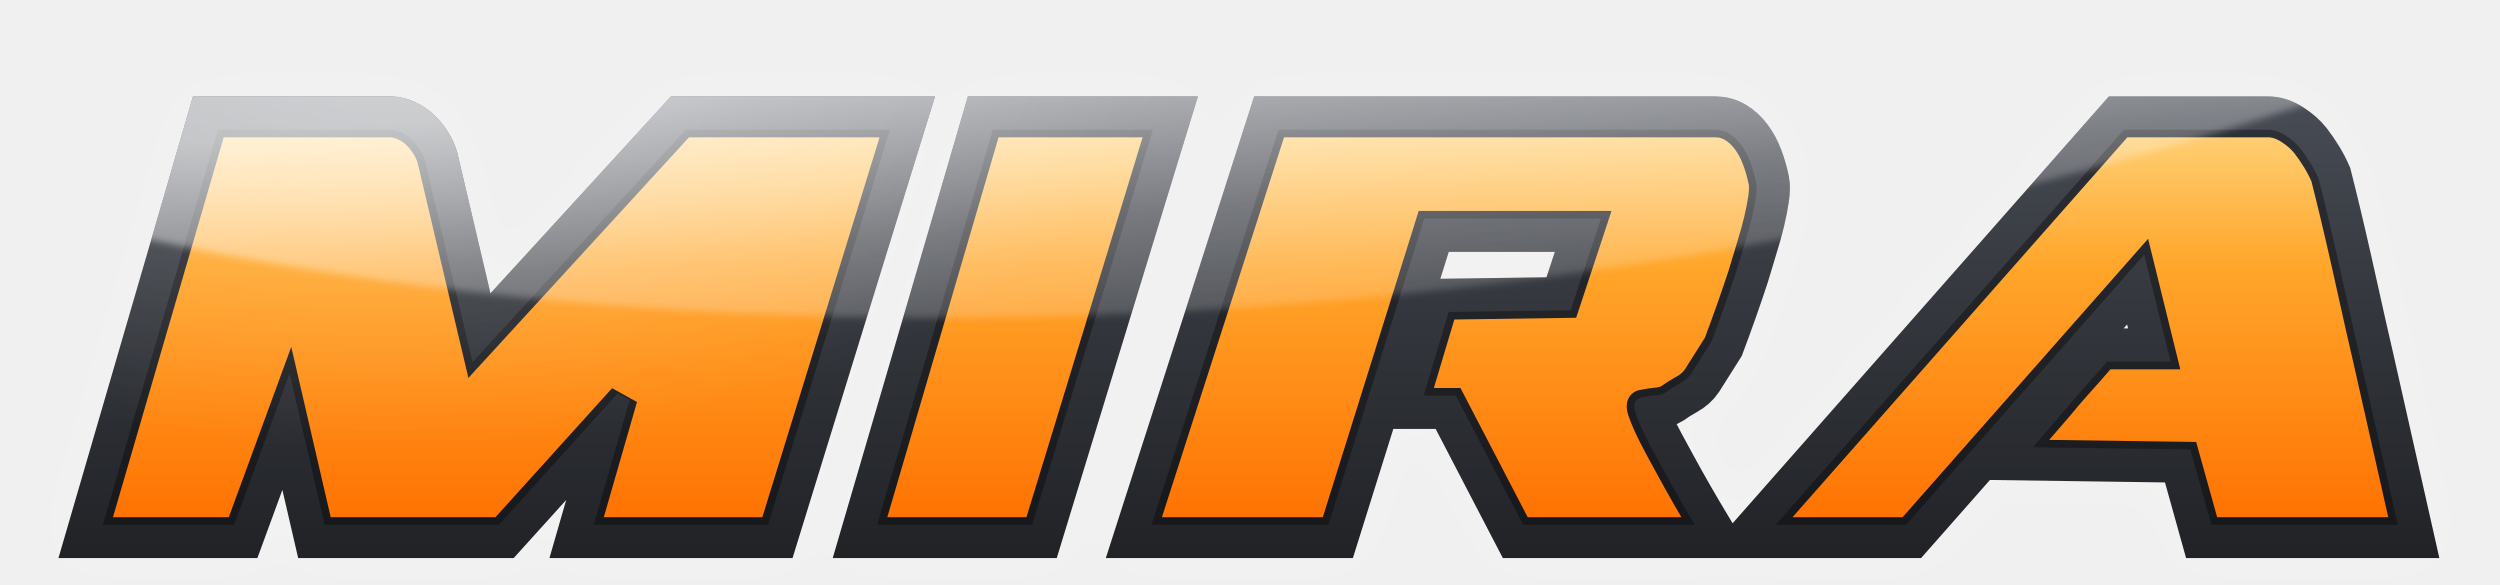
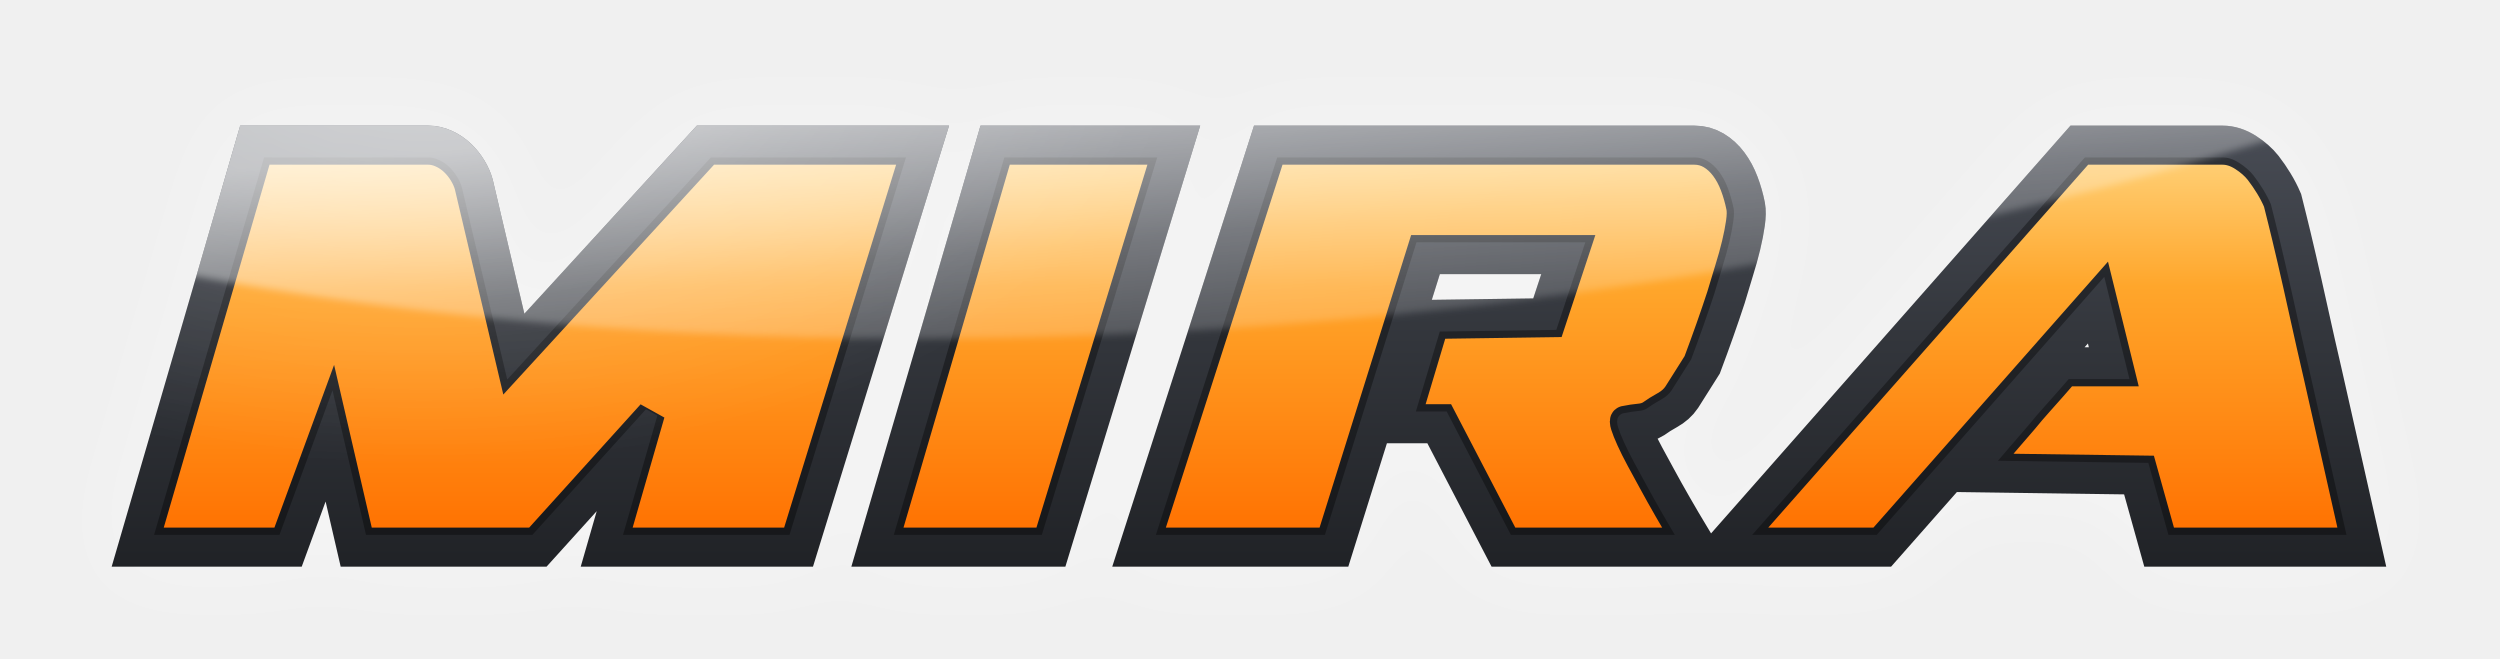
- <svg xmlns="http://www.w3.org/2000/svg" viewBox="4.0 6 427.8 100" role="img" aria-label="MIRA – Mail · Identity · Routing · Access">
+ <svg xmlns="http://www.w3.org/2000/svg" viewBox="-6.0 0 447.8 118" role="img" aria-label="MIRA – Mail · Identity · Routing · Access">
  <defs>
    <path id="b" d="M20 97L40.40 27L70.70 27Q71.90 27 73.10 27.55Q74.30 28.10 75.25 29Q76.20 29.90 76.90 31.05Q77.60 32.20 77.90 33.30L85.50 65.50L120.80 27L157.90 27L136.30 97L104 97L110.60 74.10L89.90 97L58.60 97L53.30 74.10L44.90 97ZM181.50 97L152.50 97L173 27L202.90 27ZM232.20 97L199.40 97L221.90 27L297.50 27Q299.10 27 300.45 27.80Q301.80 28.60 302.85 30Q303.90 31.40 304.60 33.25Q305.30 35.10 305.70 37.10L305.70 37.10Q305.90 38.10 305.65 39.85Q305.40 41.60 304.90 43.70Q304.40 45.80 303.65 48.20Q302.90 50.60 302.20 53L302.20 53Q300.40 58.50 298 64.90L298 64.90L294.40 70.60Q293.60 71.80 292.15 72.60Q290.70 73.40 289.60 74.20L289.60 74.20Q288.80 74.70 287.65 74.80Q286.50 74.90 285 75.20L285 75.20Q284.70 75.30 285 76.25Q285.30 77.20 286 78.75Q286.70 80.30 287.75 82.25Q288.80 84.20 289.90 86.20L289.90 86.20Q292.50 91 296.10 97L296.10 97L263.90 97L252.40 74.90L246 74.90L251 58.20L271.90 57.90L276.30 44.60L248.60 44.60L232.20 97ZM330.70 97L305.20 97L366.90 27L392.10 27Q393.90 27 395.70 28.15Q397.50 29.30 398.60 30.70L398.60 30.70Q399.60 32 400.45 33.40Q401.30 34.80 401.90 36.20L401.90 36.20Q402 36.60 402.70 39.40Q403.40 42.20 404.40 46.50Q405.40 50.80 406.60 56.25Q407.80 61.70 409.10 67.30L409.10 67.30Q412.10 80.50 415.80 97L415.80 97L381.50 97L377.90 84.10L349.30 83.70Q353.30 79 356.60 75.20L356.60 75.20Q357.90 73.60 359.25 72.10Q360.60 70.60 361.65 69.40Q362.70 68.20 363.35 67.45Q364 66.70 364 66.70L364 66.70L373.90 66.70L370.30 52.10L330.70 97Z" />
    <linearGradient id="rahmen" x1="0" y1="18" x2="0" y2="102" gradientUnits="userSpaceOnUse">
      <stop offset="0" stop-color="#4b4f58" />
      <stop offset=".5" stop-color="#33363c" />
      <stop offset="1" stop-color="#202226" />
    </linearGradient>
    <linearGradient id="seele" x1="0" y1="26" x2="0" y2="96" gradientUnits="userSpaceOnUse">
      <stop offset="0" stop-color="#ffd27a" />
      <stop offset=".35" stop-color="#ffa62b" />
      <stop offset="1" stop-color="#ff7000" />
    </linearGradient>
    <radialGradient id="sonne" cx="70" cy="10" r="190" gradientUnits="userSpaceOnUse" gradientTransform="translate(70 10) scale(1 .55) translate(-70 -10)">
      <stop offset="0" stop-color="#fff" stop-opacity=".6" />
      <stop offset=".35" stop-color="#fff" stop-opacity=".22" />
      <stop offset=".7" stop-color="#fff" stop-opacity="0" />
    </radialGradient>
    <linearGradient id="spiegel" x1="0" y1="14" x2="0" y2="62" gradientUnits="userSpaceOnUse">
      <stop offset="0" stop-color="#fff" stop-opacity=".62" />
      <stop offset=".55" stop-color="#fff" stop-opacity=".3" />
      <stop offset="1" stop-color="#fff" stop-opacity=".14" />
    </linearGradient>
    <filter id="bogenweich" filterUnits="userSpaceOnUse" x="-100" y="-300" width="700" height="450">
      <feGaussianBlur stdDeviation=".7" />
    </filter>
    <filter id="hinterweich" filterUnits="userSpaceOnUse" x="-50" y="-20" width="600" height="200">
-       <feGaussianBlur stdDeviation="4" />
+       <feGaussianBlur stdDeviation="7" />
    </filter>
    <mask id="form" maskUnits="userSpaceOnUse" x="-50" y="0" width="600" height="150">
      <use href="#b" fill="#fff" stroke="#fff" stroke-width="9" stroke-linejoin="miter" />
    </mask>
    <mask id="fase" maskUnits="userSpaceOnUse" x="-50" y="0" width="600" height="150">
      <use href="#b" fill="#fff" stroke="#000" stroke-width="2.4" stroke-linejoin="miter" />
    </mask>
    <mask id="kern" maskUnits="userSpaceOnUse" x="-50" y="0" width="600" height="150">
      <use href="#b" fill="#fff" stroke="#000" stroke-width="5" stroke-linejoin="miter" />
    </mask>
  </defs>
-   <style>.hinterschein{fill:#fff;stroke:#fff;opacity:.2;transform:none}</style>
+   <style>.hinterschein{fill:#fff;stroke:#fff;opacity:.34;transform:none}</style>
  <use href="#b" class="hinterschein" stroke-width="9" stroke-linejoin="round" filter="url(#hinterweich)" />
  <use href="#b" fill="url(#rahmen)" stroke="url(#rahmen)" stroke-width="9" stroke-linejoin="miter" />
  <use href="#b" fill="#000" fill-opacity=".35" mask="url(#fase)" />
  <g mask="url(#kern)">
    <use href="#b" fill="#b54a00" />
    <use href="#b" fill="url(#seele)" transform="translate(0 .9)" />
  </g>
  <rect x="-50" y="0" width="600" height="110" fill="url(#sonne)" opacity=".6" mask="url(#form)" />
  <g mask="url(#form)">
-     <ellipse cx="218" cy="-110" rx="364" ry="168" transform="rotate(-5 218 -110)" fill="url(#spiegel)" filter="url(#bogenweich)" />
+     <ellipse cx="218" cy="-110" rx="381" ry="168" transform="rotate(-5 218 -110)" fill="url(#spiegel)" filter="url(#bogenweich)" />
  </g>
</svg>
